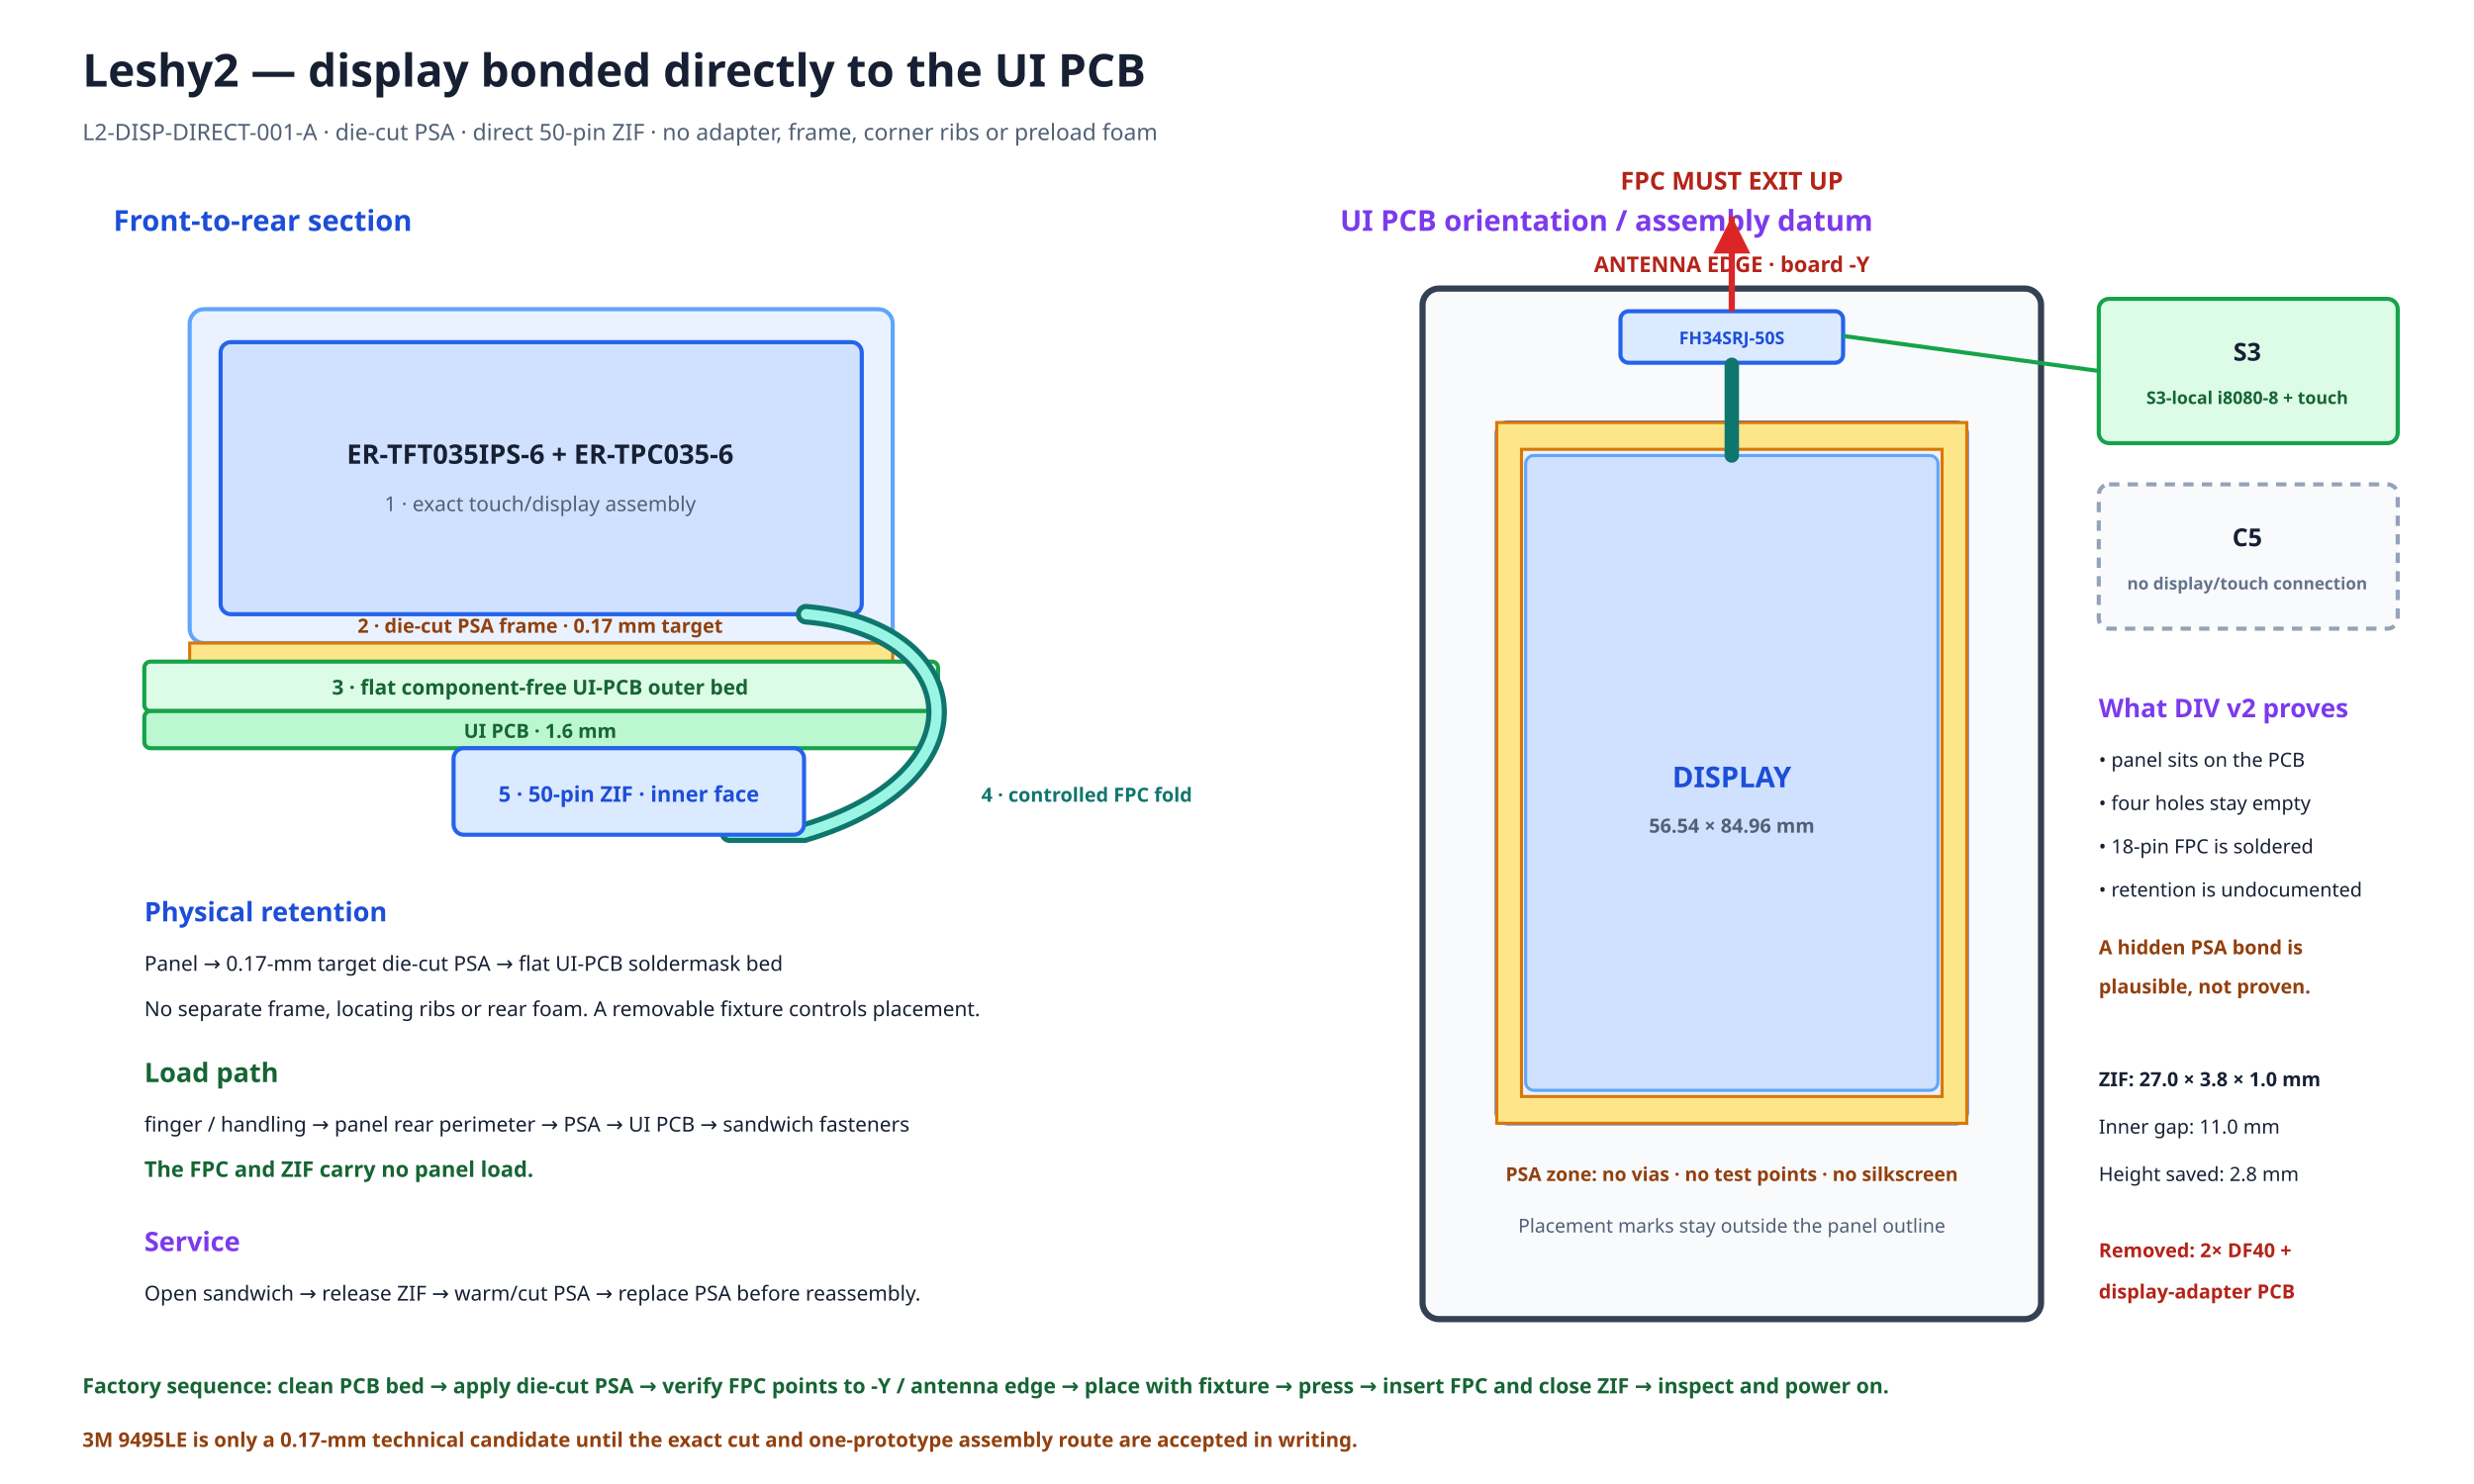
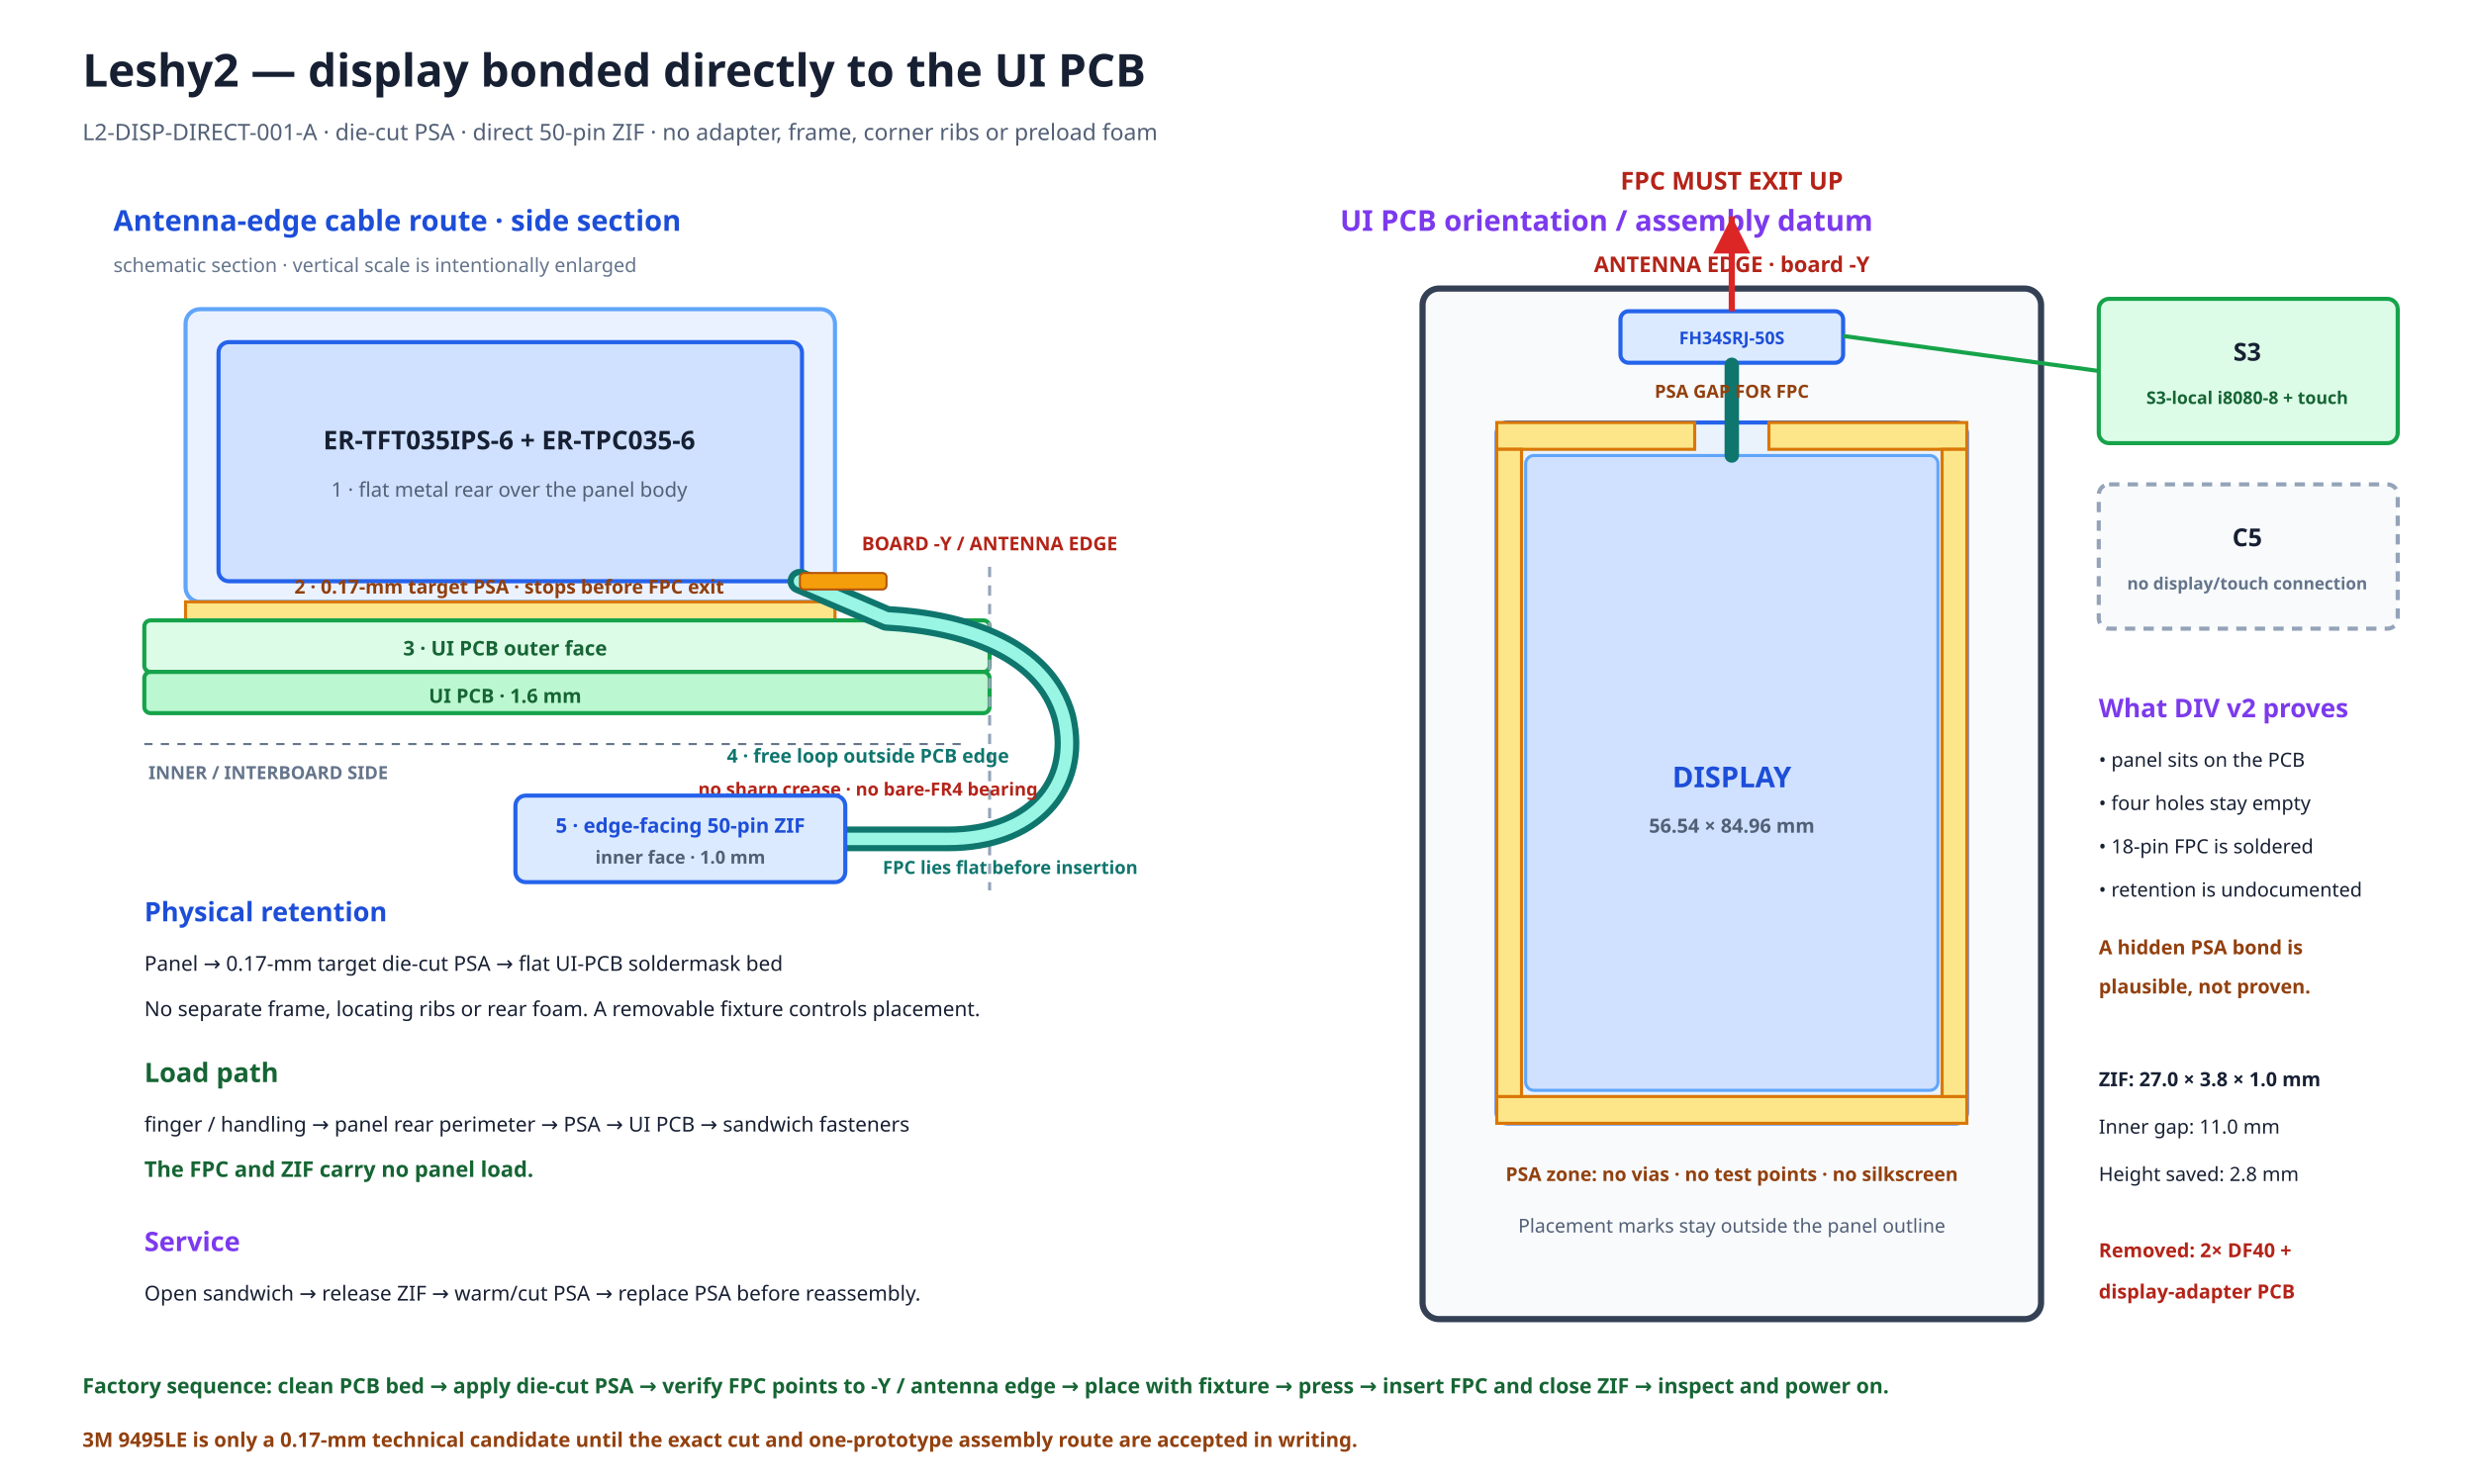
<svg xmlns="http://www.w3.org/2000/svg" width="1200" height="720" viewBox="0 0 1200 720">
  <defs>
    <marker id="arrow" markerWidth="8" markerHeight="8" refX="6" refY="3" orient="auto">
      <path d="M0,0 L6,3 L0,6 Z" fill="#dc2626" />
    </marker>
  </defs>
  <rect width="100%" height="100%" fill="#ffffff" />
  <text x="40.0" y="42.0" font-family="sans-serif" font-size="22" font-weight="bold" text-anchor="start" fill="#172033">Leshy2 — display bonded directly to the UI PCB</text>
  <text x="40.0" y="68.0" font-family="sans-serif" font-size="11" font-weight="normal" text-anchor="start" fill="#526076">L2-DISP-DIRECT-001-A · die-cut PSA · direct 50-pin ZIF · no adapter, frame, corner ribs or preload foam</text>
-   <text x="55.0" y="112.0" font-family="sans-serif" font-size="14" font-weight="bold" text-anchor="start" fill="#1d4ed8">Front-to-rear section</text>
-   <rect x="92" y="150" width="341" height="162" rx="7" fill="#eaf2ff" stroke="#60a5fa" stroke-width="2" />
-   <rect x="107" y="166" width="311" height="132" rx="5" fill="#cfe1ff" stroke="#2563eb" stroke-width="2" />
-   <text x="262.0" y="225.0" font-family="sans-serif" font-size="13" font-weight="bold" text-anchor="middle" fill="#172033">ER-TFT035IPS-6 + ER-TPC035-6</text>
-   <text x="262.0" y="248.0" font-family="sans-serif" font-size="10" font-weight="normal" text-anchor="middle" fill="#526076">1 · exact touch/display assembly</text>
+   <text x="55.0" y="112.0" font-family="sans-serif" font-size="14" font-weight="bold" text-anchor="start" fill="#1d4ed8">Antenna-edge cable route · side section</text>
+   <text x="55.0" y="132.0" font-family="sans-serif" font-size="9.5" font-weight="normal" text-anchor="start" fill="#64748b">schematic section · vertical scale is intentionally enlarged</text>
+   <rect x="90" y="150" width="315" height="142" rx="7" fill="#eaf2ff" stroke="#60a5fa" stroke-width="2" />
+   <rect x="106" y="166" width="283" height="116" rx="5" fill="#cfe1ff" stroke="#2563eb" stroke-width="2" />
+   <text x="247.0" y="218.0" font-family="sans-serif" font-size="12.5" font-weight="bold" text-anchor="middle" fill="#172033">ER-TFT035IPS-6 + ER-TPC035-6</text>
+   <text x="247.0" y="241.0" font-family="sans-serif" font-size="9.8" font-weight="normal" text-anchor="middle" fill="#526076">1 · flat metal rear over the panel body</text>
  <g data-mechanical-part="display_psa_frame">
-     <rect x="92" y="312" width="341" height="9" fill="#fde68a" stroke="#d97706" stroke-width="1.5" />
+     <rect x="90" y="292" width="315" height="9" fill="#fde68a" stroke="#d97706" stroke-width="1.5" />
  </g>
-   <text x="262.0" y="307.0" font-family="sans-serif" font-size="9.5" font-weight="bold" text-anchor="middle" fill="#92400e">2 · die-cut PSA frame · 0.17 mm target</text>
-   <rect x="70" y="321" width="385" height="24" rx="3" fill="#dcfce7" stroke="#16a34a" stroke-width="2" data-mechanical-part="ui_pcb_display_bed" />
-   <text x="262.0" y="337.0" font-family="sans-serif" font-size="10" font-weight="bold" text-anchor="middle" fill="#166534">3 · flat component-free UI-PCB outer bed</text>
-   <rect x="70" y="345" width="385" height="18" rx="3" fill="#bbf7d0" stroke="#16a34a" stroke-width="2" />
-   <text x="262.0" y="358.0" font-family="sans-serif" font-size="9.5" font-weight="bold" text-anchor="middle" fill="#166534">UI PCB · 1.6 mm</text>
-   <path d="M391 298 C470 305 481 377 390 404 L354 404" fill="none" stroke="#0f766e" stroke-width="10" stroke-linecap="round" data-mechanical-part="fpc_bend_guide" />
-   <path d="M391 298 C470 305 481 377 390 404 L354 404" fill="none" stroke="#99f6e4" stroke-width="5" stroke-linecap="round" />
-   <text x="476.0" y="389.0" font-family="sans-serif" font-size="9.5" font-weight="bold" text-anchor="start" fill="#0f766e">4 · controlled FPC fold</text>
-   <rect x="220" y="363" width="170" height="42" rx="5" fill="#dbeafe" stroke="#2563eb" stroke-width="2" data-instance="display_connector" />
-   <text x="305.0" y="389.0" font-family="sans-serif" font-size="10.5" font-weight="bold" text-anchor="middle" fill="#1d4ed8">5 · 50-pin ZIF · inner face</text>
+   <text x="247.0" y="288.0" font-family="sans-serif" font-size="9.3" font-weight="bold" text-anchor="middle" fill="#92400e">2 · 0.17-mm target PSA · stops before FPC exit</text>
+   <rect x="70" y="301" width="410" height="25" rx="3" fill="#dcfce7" stroke="#16a34a" stroke-width="2" data-mechanical-part="ui_pcb_display_bed" />
+   <rect x="70" y="326" width="410" height="20" rx="3" fill="#bbf7d0" stroke="#16a34a" stroke-width="2" />
+   <text x="245.0" y="318.0" font-family="sans-serif" font-size="9.8" font-weight="bold" text-anchor="middle" fill="#166534">3 · UI PCB outer face</text>
+   <text x="245.0" y="341.0" font-family="sans-serif" font-size="9.5" font-weight="bold" text-anchor="middle" fill="#166534">UI PCB · 1.6 mm</text>
+   <line x1="480" y1="275" x2="480" y2="432" stroke="#94a3b8" stroke-width="1.5" stroke-dasharray="5 4" />
+   <text x="480.0" y="267.0" font-family="sans-serif" font-size="9.2" font-weight="bold" text-anchor="middle" fill="#b42318">BOARD -Y / ANTENNA EDGE</text>
+   <path d="M388 282 L430 300 C468 302 507 315 516 348 C524 382 500 407 460 407 L408 407" fill="none" stroke="#0f766e" stroke-width="12" stroke-linecap="round" stroke-linejoin="round" data-mechanical-part="fpc_bend_guide" data-fpc-route="outer-edge-inner-zif" />
+   <path d="M388 282 L430 300 C468 302 507 315 516 348 C524 382 500 407 460 407 L408 407" fill="none" stroke="#99f6e4" stroke-width="6" stroke-linecap="round" stroke-linejoin="round" />
+   <rect x="388" y="278" width="42" height="8" rx="2" fill="#f59e0b" stroke="#b45309" stroke-width="1" />
+   <text x="421.0" y="370.0" font-family="sans-serif" font-size="9.3" font-weight="bold" text-anchor="middle" fill="#0f766e">4 · free loop outside PCB edge</text>
+   <text x="421.0" y="386.0" font-family="sans-serif" font-size="8.8" font-weight="bold" text-anchor="middle" fill="#b42318">no sharp crease · no bare-FR4 bearing</text>
+   <rect x="250" y="386" width="160" height="42" rx="5" fill="#dbeafe" stroke="#2563eb" stroke-width="2" data-instance="display_connector" />
+   <text x="330.0" y="404.0" font-family="sans-serif" font-size="9.8" font-weight="bold" text-anchor="middle" fill="#1d4ed8">5 · edge-facing 50-pin ZIF</text>
+   <text x="330.0" y="419.0" font-family="sans-serif" font-size="8.7" font-weight="bold" text-anchor="middle" fill="#526076">inner face · 1.0 mm</text>
+   <line x1="70" y1="361" x2="470" y2="361" stroke="#64748b" stroke-width="1" stroke-dasharray="4 4" />
+   <text x="72.0" y="378.0" font-family="sans-serif" font-size="8.8" font-weight="bold" text-anchor="start" fill="#64748b">INNER / INTERBOARD SIDE</text>
+   <text x="490.0" y="424.0" font-family="sans-serif" font-size="8.8" font-weight="bold" text-anchor="middle" fill="#0f766e">FPC lies flat before insertion</text>
  <text x="70.0" y="447.0" font-family="sans-serif" font-size="13" font-weight="bold" text-anchor="start" fill="#1d4ed8">Physical retention</text>
  <text x="70.0" y="471.0" font-family="sans-serif" font-size="10" font-weight="normal" text-anchor="start" fill="#172033">Panel → 0.17-mm target die-cut PSA → flat UI-PCB soldermask bed</text>
  <text x="70.0" y="493.0" font-family="sans-serif" font-size="10" font-weight="normal" text-anchor="start" fill="#172033">No separate frame, locating ribs or rear foam. A removable fixture controls placement.</text>
  <text x="70.0" y="525.0" font-family="sans-serif" font-size="13" font-weight="bold" text-anchor="start" fill="#166534">Load path</text>
  <text x="70.0" y="549.0" font-family="sans-serif" font-size="10" font-weight="normal" text-anchor="start" fill="#172033">finger / handling → panel rear perimeter → PSA → UI PCB → sandwich fasteners</text>
  <text x="70.0" y="571.0" font-family="sans-serif" font-size="10.5" font-weight="bold" text-anchor="start" fill="#166534">The FPC and ZIF carry no panel load.</text>
  <text x="70.0" y="607.0" font-family="sans-serif" font-size="13" font-weight="bold" text-anchor="start" fill="#7c3aed">Service</text>
  <text x="70.0" y="631.0" font-family="sans-serif" font-size="10" font-weight="normal" text-anchor="start" fill="#172033">Open sandwich → release ZIF → warm/cut PSA → replace PSA before reassembly.</text>
  <text x="650.0" y="112.0" font-family="sans-serif" font-size="14" font-weight="bold" text-anchor="start" fill="#7c3aed">UI PCB orientation / assembly datum</text>
  <rect x="690" y="140" width="300" height="500" rx="8" fill="#f8fafc" stroke="#344054" stroke-width="3" />
  <text x="840.0" y="132.0" font-family="sans-serif" font-size="10.5" font-weight="bold" text-anchor="middle" fill="#b42318">ANTENNA EDGE · board -Y</text>
  <rect x="726" y="205" width="228" height="340" rx="5" fill="#dbeafe" fill-opacity="0.45" stroke="#2563eb" stroke-width="2" data-mechanical-part="ui_pcb_display_bed" />
-   <path d="M726 205 H954 V545 H726 Z M738 218 V532 H942 V218 Z" fill="#fde68a" fill-rule="evenodd" stroke="#d97706" stroke-width="1.5" data-mechanical-part="display_psa_frame" />
+   <g data-mechanical-part="display_psa_frame">
+     <rect x="726" y="205" width="96" height="13" fill="#fde68a" stroke="#d97706" stroke-width="1.5" />
+     <rect x="858" y="205" width="96" height="13" fill="#fde68a" stroke="#d97706" stroke-width="1.5" />
+     <rect x="726" y="532" width="228" height="13" fill="#fde68a" stroke="#d97706" stroke-width="1.5" />
+     <rect x="726" y="218" width="12" height="314" fill="#fde68a" stroke="#d97706" stroke-width="1.5" />
+     <rect x="942" y="218" width="12" height="314" fill="#fde68a" stroke="#d97706" stroke-width="1.5" />
+   </g>
  <rect x="740" y="221" width="200" height="308" rx="4" fill="#cfe1ff" stroke="#60a5fa" stroke-width="1.5" />
  <text x="840.0" y="382.0" font-family="sans-serif" font-size="14" font-weight="bold" text-anchor="middle" fill="#1d4ed8">DISPLAY</text>
  <text x="840.0" y="404.0" font-family="sans-serif" font-size="9.5" font-weight="bold" text-anchor="middle" fill="#526076">56.54 × 84.96 mm</text>
  <rect x="786" y="151" width="108" height="25" rx="4" fill="#dbeafe" stroke="#2563eb" stroke-width="2" data-instance="display_connector" />
  <text x="840.0" y="167.0" font-family="sans-serif" font-size="8.5" font-weight="bold" text-anchor="middle" fill="#1d4ed8">FH34SRJ-50S</text>
  <path d="M840 221 L840 177" stroke="#0f766e" stroke-width="7" stroke-linecap="round" />
  <path d="M840 151 L840 105" stroke="#dc2626" stroke-width="3" marker-end="url(#arrow)" />
  <text x="840.0" y="92.0" font-family="sans-serif" font-size="12" font-weight="bold" text-anchor="middle" fill="#b42318">FPC MUST EXIT UP</text>
+   <text x="840.0" y="193.0" font-family="sans-serif" font-size="8.8" font-weight="bold" text-anchor="middle" fill="#92400e">PSA GAP FOR FPC</text>
  <text x="840.0" y="573.0" font-family="sans-serif" font-size="9.3" font-weight="bold" text-anchor="middle" fill="#92400e">PSA zone: no vias · no test points · no silkscreen</text>
  <text x="840.0" y="598.0" font-family="sans-serif" font-size="9.3" font-weight="normal" text-anchor="middle" fill="#526076">Placement marks stay outside the panel outline</text>
  <rect x="1018" y="145" width="145" height="70" rx="5" fill="#dcfce7" stroke="#16a34a" stroke-width="2" data-display-owner="S3" />
  <text x="1090.0" y="175.0" font-family="sans-serif" font-size="12" font-weight="bold" text-anchor="middle" fill="#172033">S3</text>
  <text x="1090.0" y="196.0" font-family="sans-serif" font-size="8.5" font-weight="bold" text-anchor="middle" fill="#166534">S3-local i8080-8 + touch</text>
  <rect x="1018" y="235" width="145" height="70" rx="5" fill="#f8fafc" stroke="#94a3b8" stroke-width="2" stroke-dasharray="5 4" data-c5-display-connection="none" />
  <text x="1090.0" y="265.0" font-family="sans-serif" font-size="12" font-weight="bold" text-anchor="middle" fill="#172033">C5</text>
  <text x="1090.0" y="286.0" font-family="sans-serif" font-size="8.2" font-weight="bold" text-anchor="middle" fill="#64748b">no display/touch connection</text>
  <path d="M894 163 L1018 180" stroke="#16a34a" stroke-width="2" data-route="display-to-owner" data-owner="S3" />
  <text x="1018.0" y="348.0" font-family="sans-serif" font-size="12.5" font-weight="bold" text-anchor="start" fill="#7c3aed">What DIV v2 proves</text>
  <text x="1018.0" y="372.0" font-family="sans-serif" font-size="9.5" font-weight="normal" text-anchor="start" fill="#172033">• panel sits on the PCB</text>
  <text x="1018.0" y="393.0" font-family="sans-serif" font-size="9.5" font-weight="normal" text-anchor="start" fill="#172033">• four holes stay empty</text>
  <text x="1018.0" y="414.0" font-family="sans-serif" font-size="9.5" font-weight="normal" text-anchor="start" fill="#172033">• 18-pin FPC is soldered</text>
  <text x="1018.0" y="435.0" font-family="sans-serif" font-size="9.5" font-weight="normal" text-anchor="start" fill="#172033">• retention is undocumented</text>
  <text x="1018.0" y="463.0" font-family="sans-serif" font-size="9.5" font-weight="bold" text-anchor="start" fill="#92400e">A hidden PSA bond is</text>
  <text x="1018.0" y="482.0" font-family="sans-serif" font-size="9.5" font-weight="bold" text-anchor="start" fill="#92400e">plausible, not proven.</text>
  <text x="1018.0" y="527.0" font-family="sans-serif" font-size="9.5" font-weight="bold" text-anchor="start" fill="#172033">ZIF: 27.0 × 3.8 × 1.0 mm</text>
  <text x="1018.0" y="550.0" font-family="sans-serif" font-size="9.5" font-weight="normal" text-anchor="start" fill="#172033">Inner gap: 11.0 mm</text>
  <text x="1018.0" y="573.0" font-family="sans-serif" font-size="9.5" font-weight="normal" text-anchor="start" fill="#172033">Height saved: 2.8 mm</text>
  <text x="1018.0" y="610.0" font-family="sans-serif" font-size="9.5" font-weight="bold" text-anchor="start" fill="#b42318">Removed: 2× DF40 +</text>
  <text x="1018.0" y="630.0" font-family="sans-serif" font-size="9.5" font-weight="bold" text-anchor="start" fill="#b42318">display-adapter PCB</text>
  <text x="40.0" y="676.0" font-family="sans-serif" font-size="10.2" font-weight="bold" text-anchor="start" fill="#166534">Factory sequence: clean PCB bed → apply die-cut PSA → verify FPC points to -Y / antenna edge → place with fixture → press → insert FPC and close ZIF → inspect and power on.</text>
  <text x="40.0" y="702.0" font-family="sans-serif" font-size="9.8" font-weight="bold" text-anchor="start" fill="#92400e">3M 9495LE is only a 0.17-mm technical candidate until the exact cut and one-prototype assembly route are accepted in writing.</text>
</svg>
